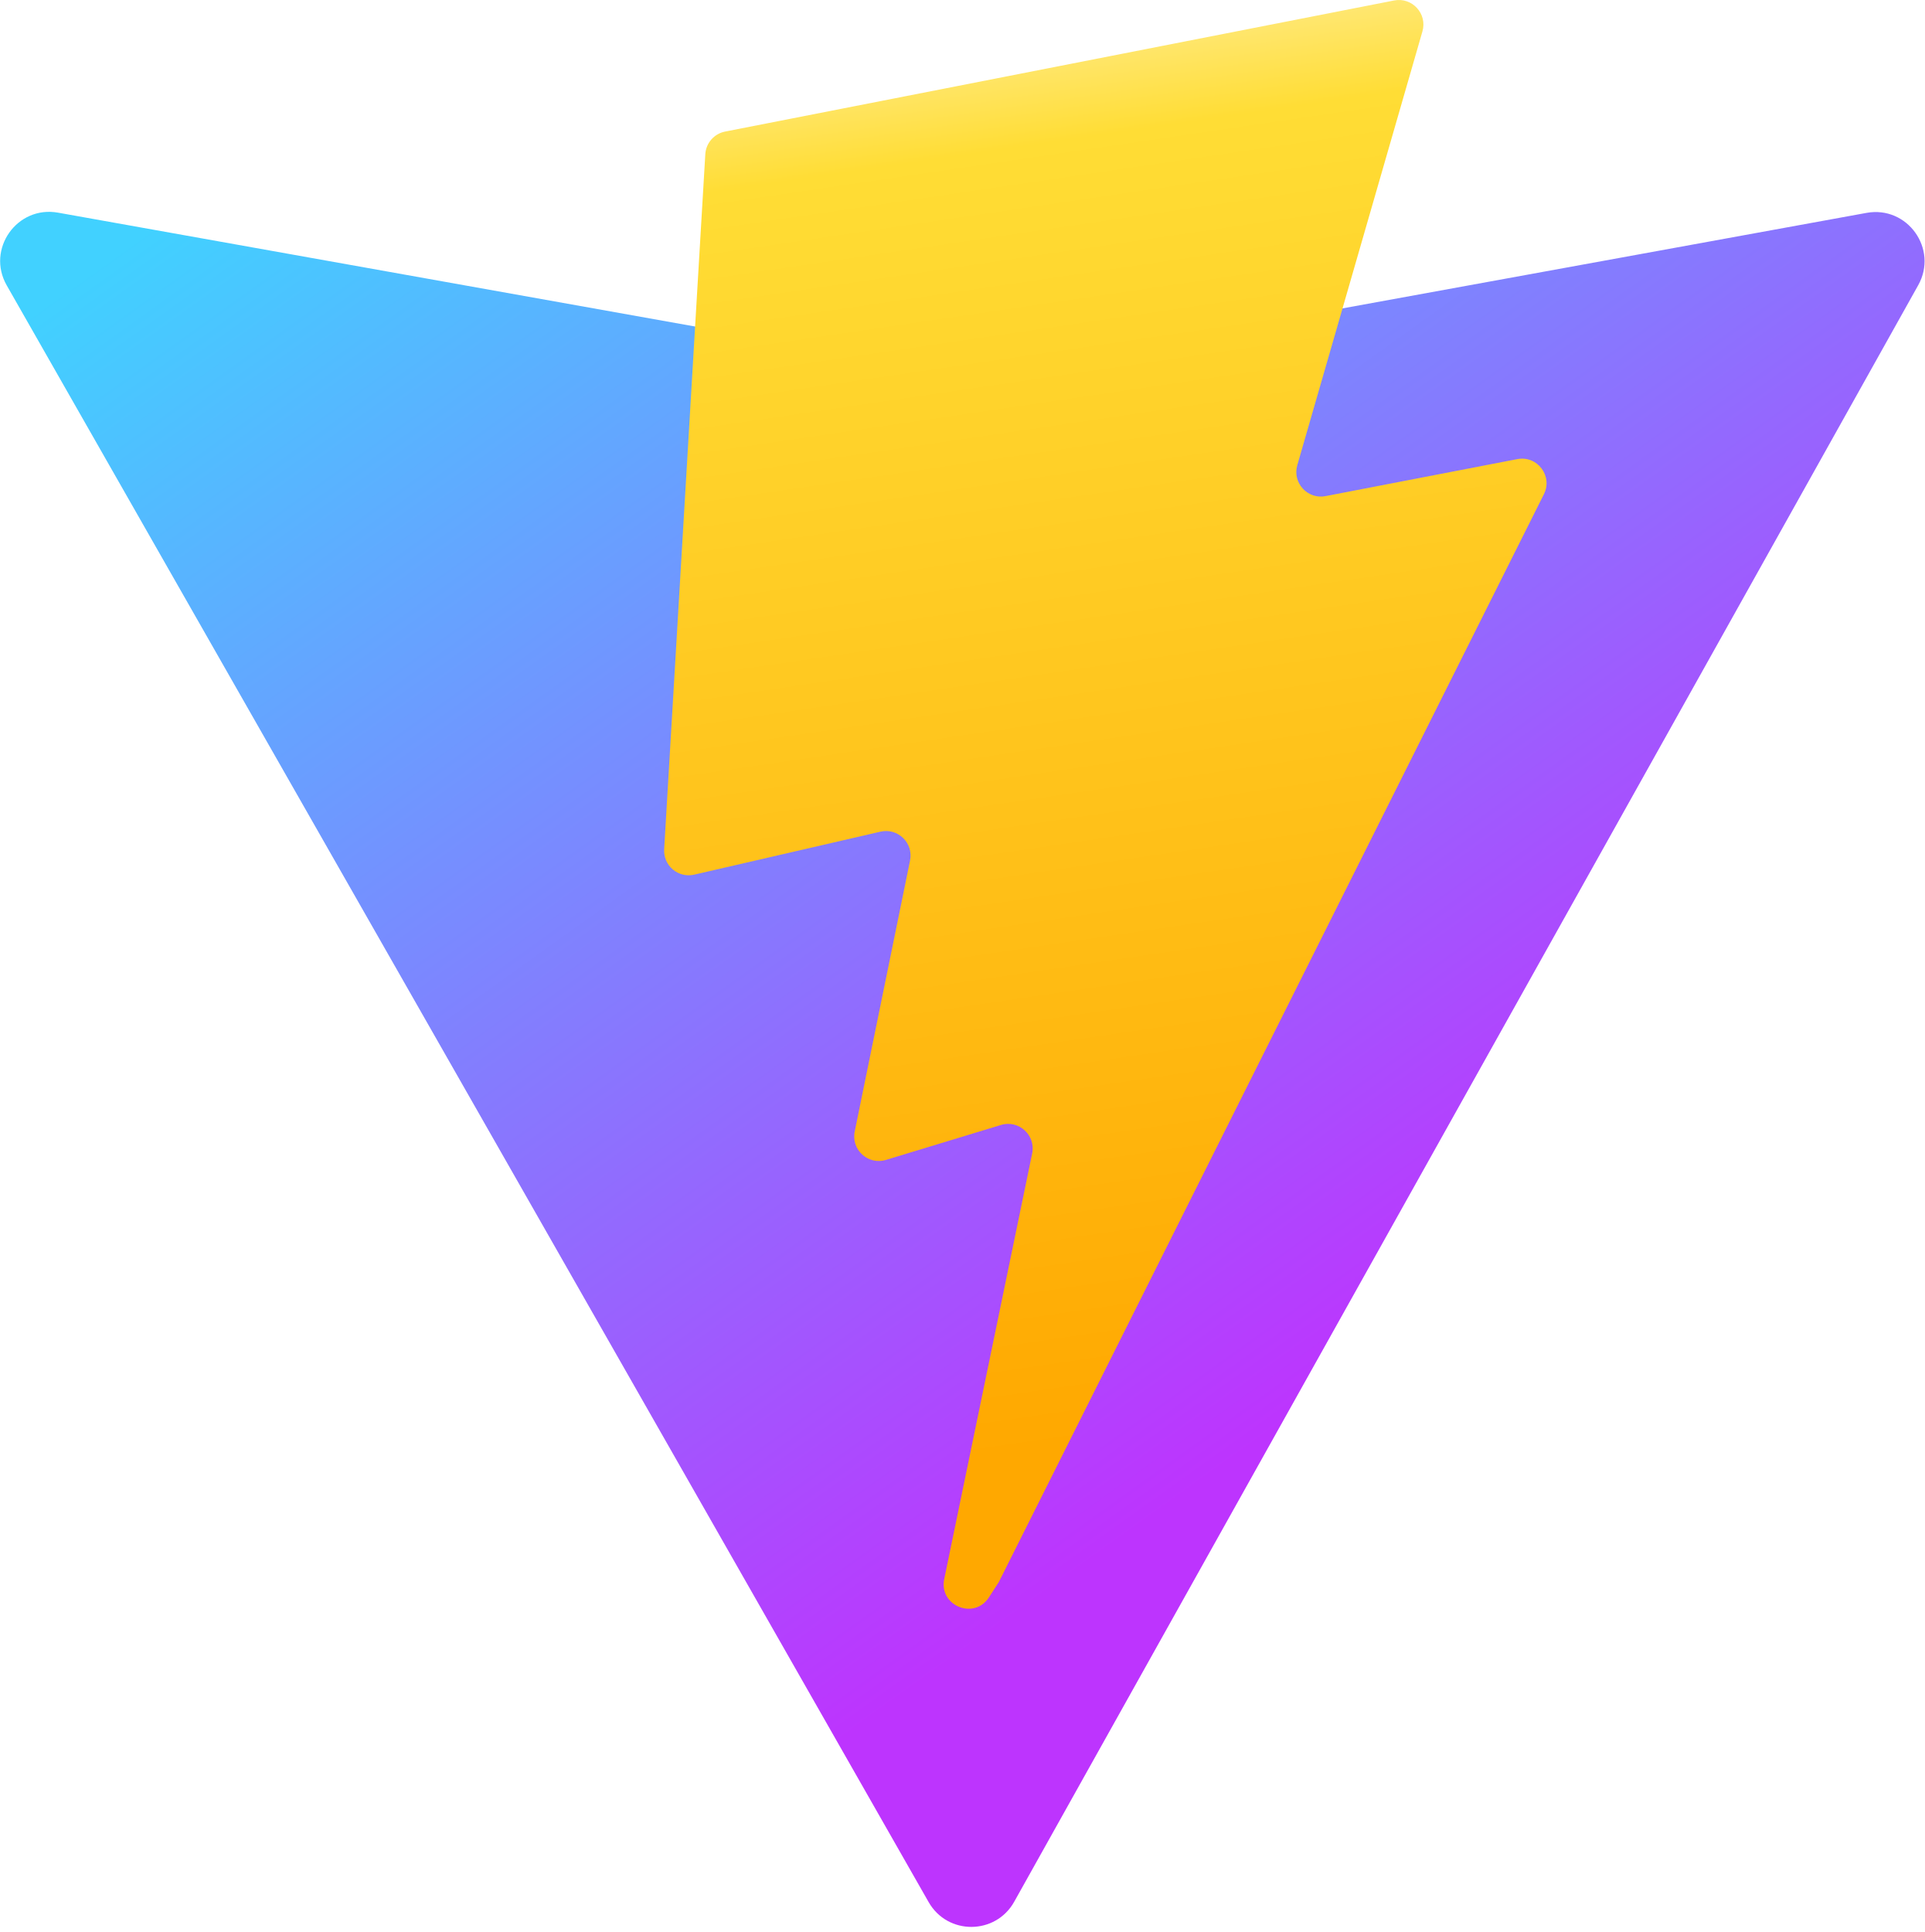
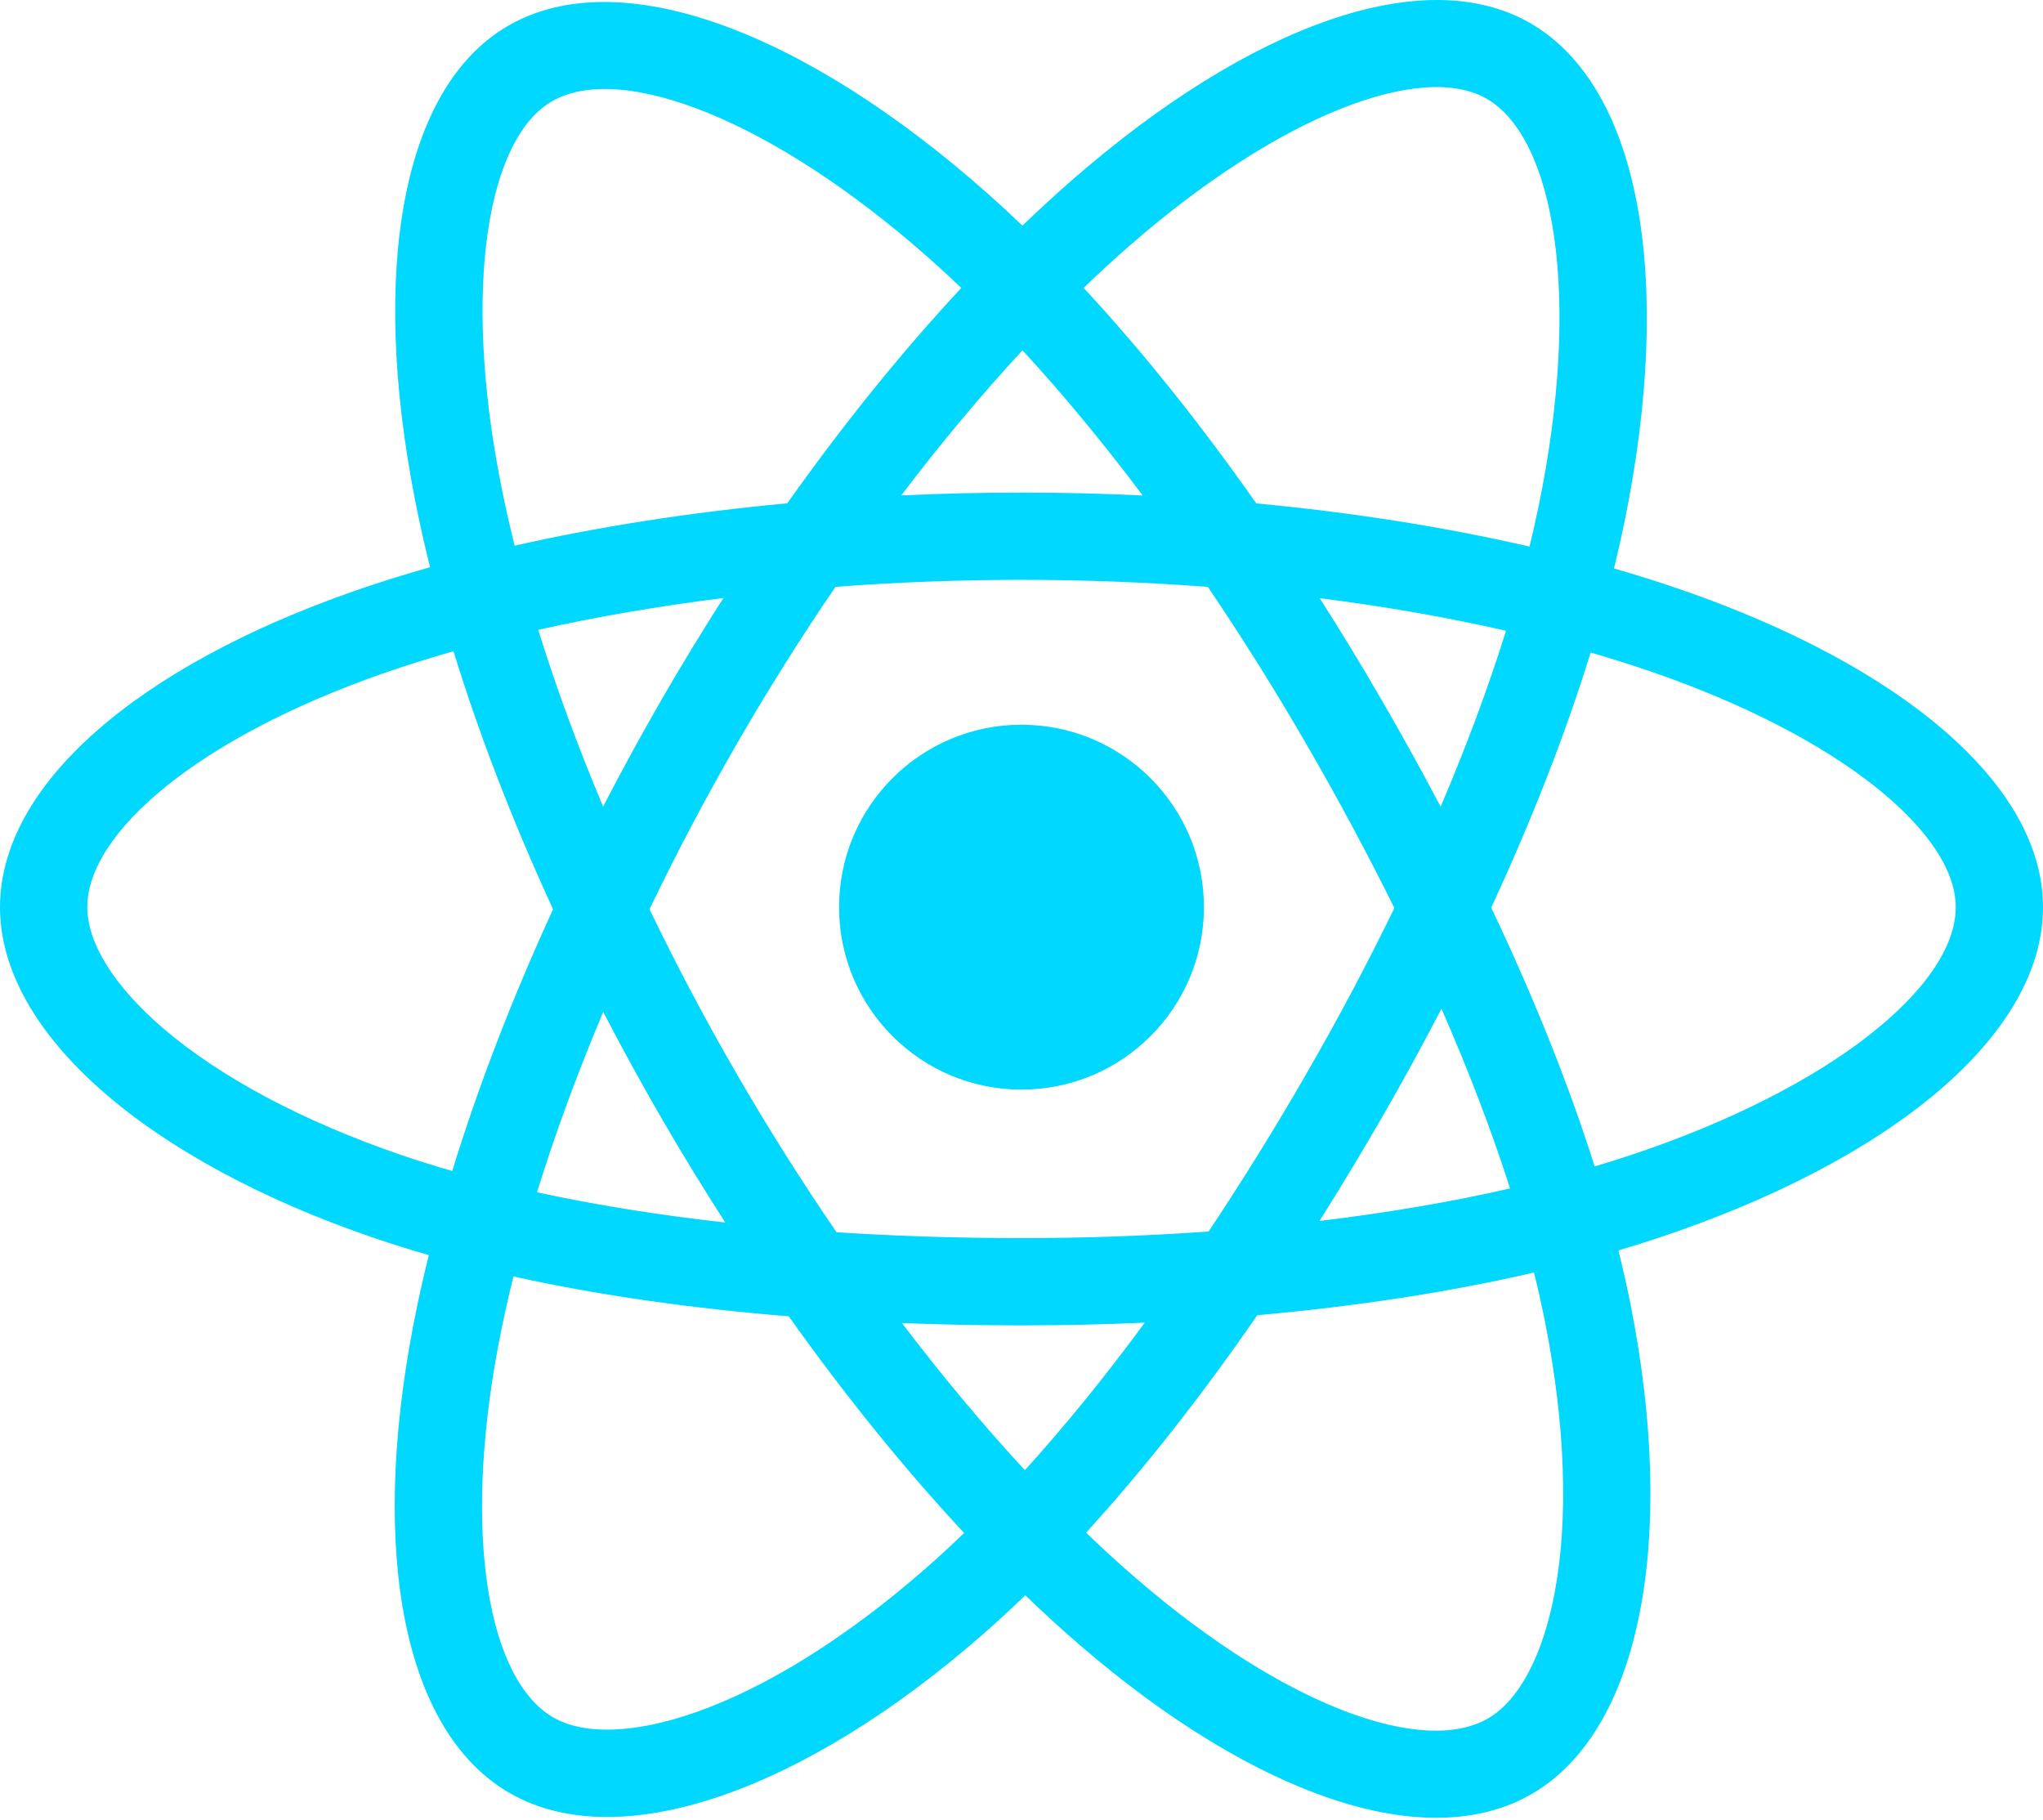
- <svg xmlns="http://www.w3.org/2000/svg" aria-hidden="true" role="img" class="iconify iconify--logos" width="31.88" height="32" preserveAspectRatio="xMidYMid meet" viewBox="0 0 256 257">
-   <defs>
-     <linearGradient id="IconifyId1813088fe1fbc01fb466" x1="-.828%" x2="57.636%" y1="7.652%" y2="78.411%">
-       <stop offset="0%" stop-color="#41D1FF" />
-       <stop offset="100%" stop-color="#BD34FE" />
-     </linearGradient>
-     <linearGradient id="IconifyId1813088fe1fbc01fb467" x1="43.376%" x2="50.316%" y1="2.242%" y2="89.03%">
-       <stop offset="0%" stop-color="#FFEA83" />
-       <stop offset="8.333%" stop-color="#FFDD35" />
-       <stop offset="100%" stop-color="#FFA800" />
-     </linearGradient>
-   </defs>
-   <path fill="url(#IconifyId1813088fe1fbc01fb466)" d="M255.153 37.938L134.897 252.976c-2.483 4.44-8.862 4.466-11.382.048L.875 37.958c-2.746-4.814 1.371-10.646 6.827-9.67l120.385 21.517a6.537 6.537 0 0 0 2.322-.004l117.867-21.483c5.438-.991 9.574 4.796 6.877 9.62Z" />
-   <path fill="url(#IconifyId1813088fe1fbc01fb467)" d="M185.432.063L96.44 17.501a3.268 3.268 0 0 0-2.634 3.014l-5.474 92.456a3.268 3.268 0 0 0 3.997 3.378l24.777-5.718c2.318-.535 4.413 1.507 3.936 3.838l-7.361 36.047c-.495 2.426 1.782 4.5 4.151 3.78l15.304-4.649c2.372-.72 4.652 1.36 4.15 3.788l-11.698 56.621c-.732 3.542 3.979 5.473 5.943 2.437l1.313-2.028l72.516-144.72c1.215-2.423-.88-5.186-3.54-4.672l-25.505 4.922c-2.396.462-4.435-1.77-3.759-4.114l16.646-57.705c.677-2.35-1.37-4.583-3.769-4.113Z" />
+ <svg xmlns="http://www.w3.org/2000/svg" width="143.72" height="128" viewBox="0 0 256 228">
+   <path fill="#00D8FF" d="M210.483 73.824a172 172 0 0 0-8.24-2.597c.465-1.9.893-3.777 1.273-5.621c6.238-30.281 2.16-54.676-11.769-62.708c-13.355-7.7-35.196.329-57.254 19.526a171 171 0 0 0-6.375 5.848a156 156 0 0 0-4.241-3.917C100.759 3.829 77.587-4.822 63.673 3.233C50.33 10.957 46.379 33.89 51.995 62.588a171 171 0 0 0 1.892 8.48c-3.28.932-6.445 1.924-9.474 2.98C17.309 83.498 0 98.307 0 113.668c0 15.865 18.582 31.778 46.812 41.427a146 146 0 0 0 6.921 2.165a168 168 0 0 0-2.01 9.138c-5.354 28.2-1.173 50.591 12.134 58.266c13.744 7.926 36.812-.22 59.273-19.855a146 146 0 0 0 5.342-4.923a168 168 0 0 0 6.92 6.314c21.758 18.722 43.246 26.282 56.54 18.586c13.731-7.949 18.194-32.003 12.4-61.268a145 145 0 0 0-1.535-6.842c1.62-.48 3.21-.974 4.76-1.488c29.348-9.723 48.443-25.443 48.443-41.52c0-15.417-17.868-30.326-45.517-39.844m-6.365 70.984q-2.102.694-4.3 1.345c-3.24-10.257-7.612-21.163-12.963-32.432c5.106-11 9.31-21.767 12.459-31.957c2.619.758 5.16 1.557 7.61 2.4c23.69 8.156 38.14 20.213 38.14 29.504c0 9.896-15.606 22.743-40.946 31.14m-10.514 20.834c2.562 12.94 2.927 24.64 1.23 33.787c-1.524 8.219-4.59 13.698-8.382 15.893c-8.067 4.67-25.32-1.4-43.927-17.412a157 157 0 0 1-6.437-5.87c7.214-7.889 14.423-17.06 21.459-27.246c12.376-1.098 24.068-2.894 34.671-5.345q.785 3.162 1.386 6.193M87.276 214.515c-7.882 2.783-14.16 2.863-17.955.675c-8.075-4.657-11.432-22.636-6.853-46.752a157 157 0 0 1 1.869-8.499c10.486 2.32 22.093 3.988 34.498 4.994c7.084 9.967 14.501 19.128 21.976 27.15a135 135 0 0 1-4.877 4.492c-9.933 8.682-19.886 14.842-28.658 17.94M50.35 144.747c-12.483-4.267-22.792-9.812-29.858-15.863c-6.35-5.437-9.555-10.836-9.555-15.216c0-9.322 13.897-21.212 37.076-29.293c2.813-.98 5.757-1.905 8.812-2.773c3.204 10.42 7.406 21.315 12.477 32.332c-5.137 11.18-9.399 22.249-12.634 32.792a135 135 0 0 1-6.318-1.979m12.378-84.26c-4.811-24.587-1.616-43.134 6.425-47.789c8.564-4.958 27.502 2.111 47.463 19.835a144 144 0 0 1 3.841 3.545c-7.438 7.987-14.787 17.08-21.808 26.988c-12.04 1.116-23.565 2.908-34.161 5.309a160 160 0 0 1-1.76-7.887m110.427 27.268a348 348 0 0 0-7.785-12.803c8.168 1.033 15.994 2.404 23.343 4.08c-2.206 7.072-4.956 14.465-8.193 22.045a381 381 0 0 0-7.365-13.322m-45.032-43.861c5.044 5.465 10.096 11.566 15.065 18.186a322 322 0 0 0-30.257-.006c4.974-6.559 10.069-12.652 15.192-18.18M82.802 87.83a323 323 0 0 0-7.227 13.238c-3.184-7.553-5.909-14.98-8.134-22.152c7.304-1.634 15.093-2.97 23.209-3.984a322 322 0 0 0-7.848 12.897m8.081 65.352c-8.385-.936-16.291-2.203-23.593-3.793c2.26-7.3 5.045-14.885 8.298-22.6a321 321 0 0 0 7.257 13.246c2.594 4.48 5.28 8.868 8.038 13.147m37.542 31.03c-5.184-5.592-10.354-11.779-15.403-18.433c4.902.192 9.899.29 14.978.29c5.218 0 10.376-.117 15.453-.343c-4.985 6.774-10.018 12.97-15.028 18.486m52.198-57.817c3.422 7.8 6.306 15.345 8.596 22.52c-7.422 1.694-15.436 3.058-23.88 4.071a382 382 0 0 0 7.859-13.026a347 347 0 0 0 7.425-13.565m-16.898 8.101a359 359 0 0 1-12.281 19.815a329 329 0 0 1-23.444.823c-7.967 0-15.716-.248-23.178-.732a310 310 0 0 1-12.513-19.846h.001a307 307 0 0 1-10.923-20.627a310 310 0 0 1 10.89-20.637l-.001.001a307 307 0 0 1 12.413-19.761c7.613-.576 15.42-.876 23.31-.876H128c7.926 0 15.743.303 23.354.883a329 329 0 0 1 12.335 19.695a359 359 0 0 1 11.036 20.54a330 330 0 0 1-11 20.722m22.56-122.124c8.572 4.944 11.906 24.881 6.52 51.026q-.518 2.504-1.15 5.09c-10.622-2.452-22.155-4.275-34.23-5.408c-7.034-10.017-14.323-19.124-21.64-27.008a161 161 0 0 1 5.888-5.4c18.9-16.447 36.564-22.941 44.612-18.3M128 90.808c12.625 0 22.86 10.235 22.86 22.86s-10.235 22.86-22.86 22.86s-22.86-10.235-22.86-22.86s10.235-22.86 22.86-22.86" />
</svg>
